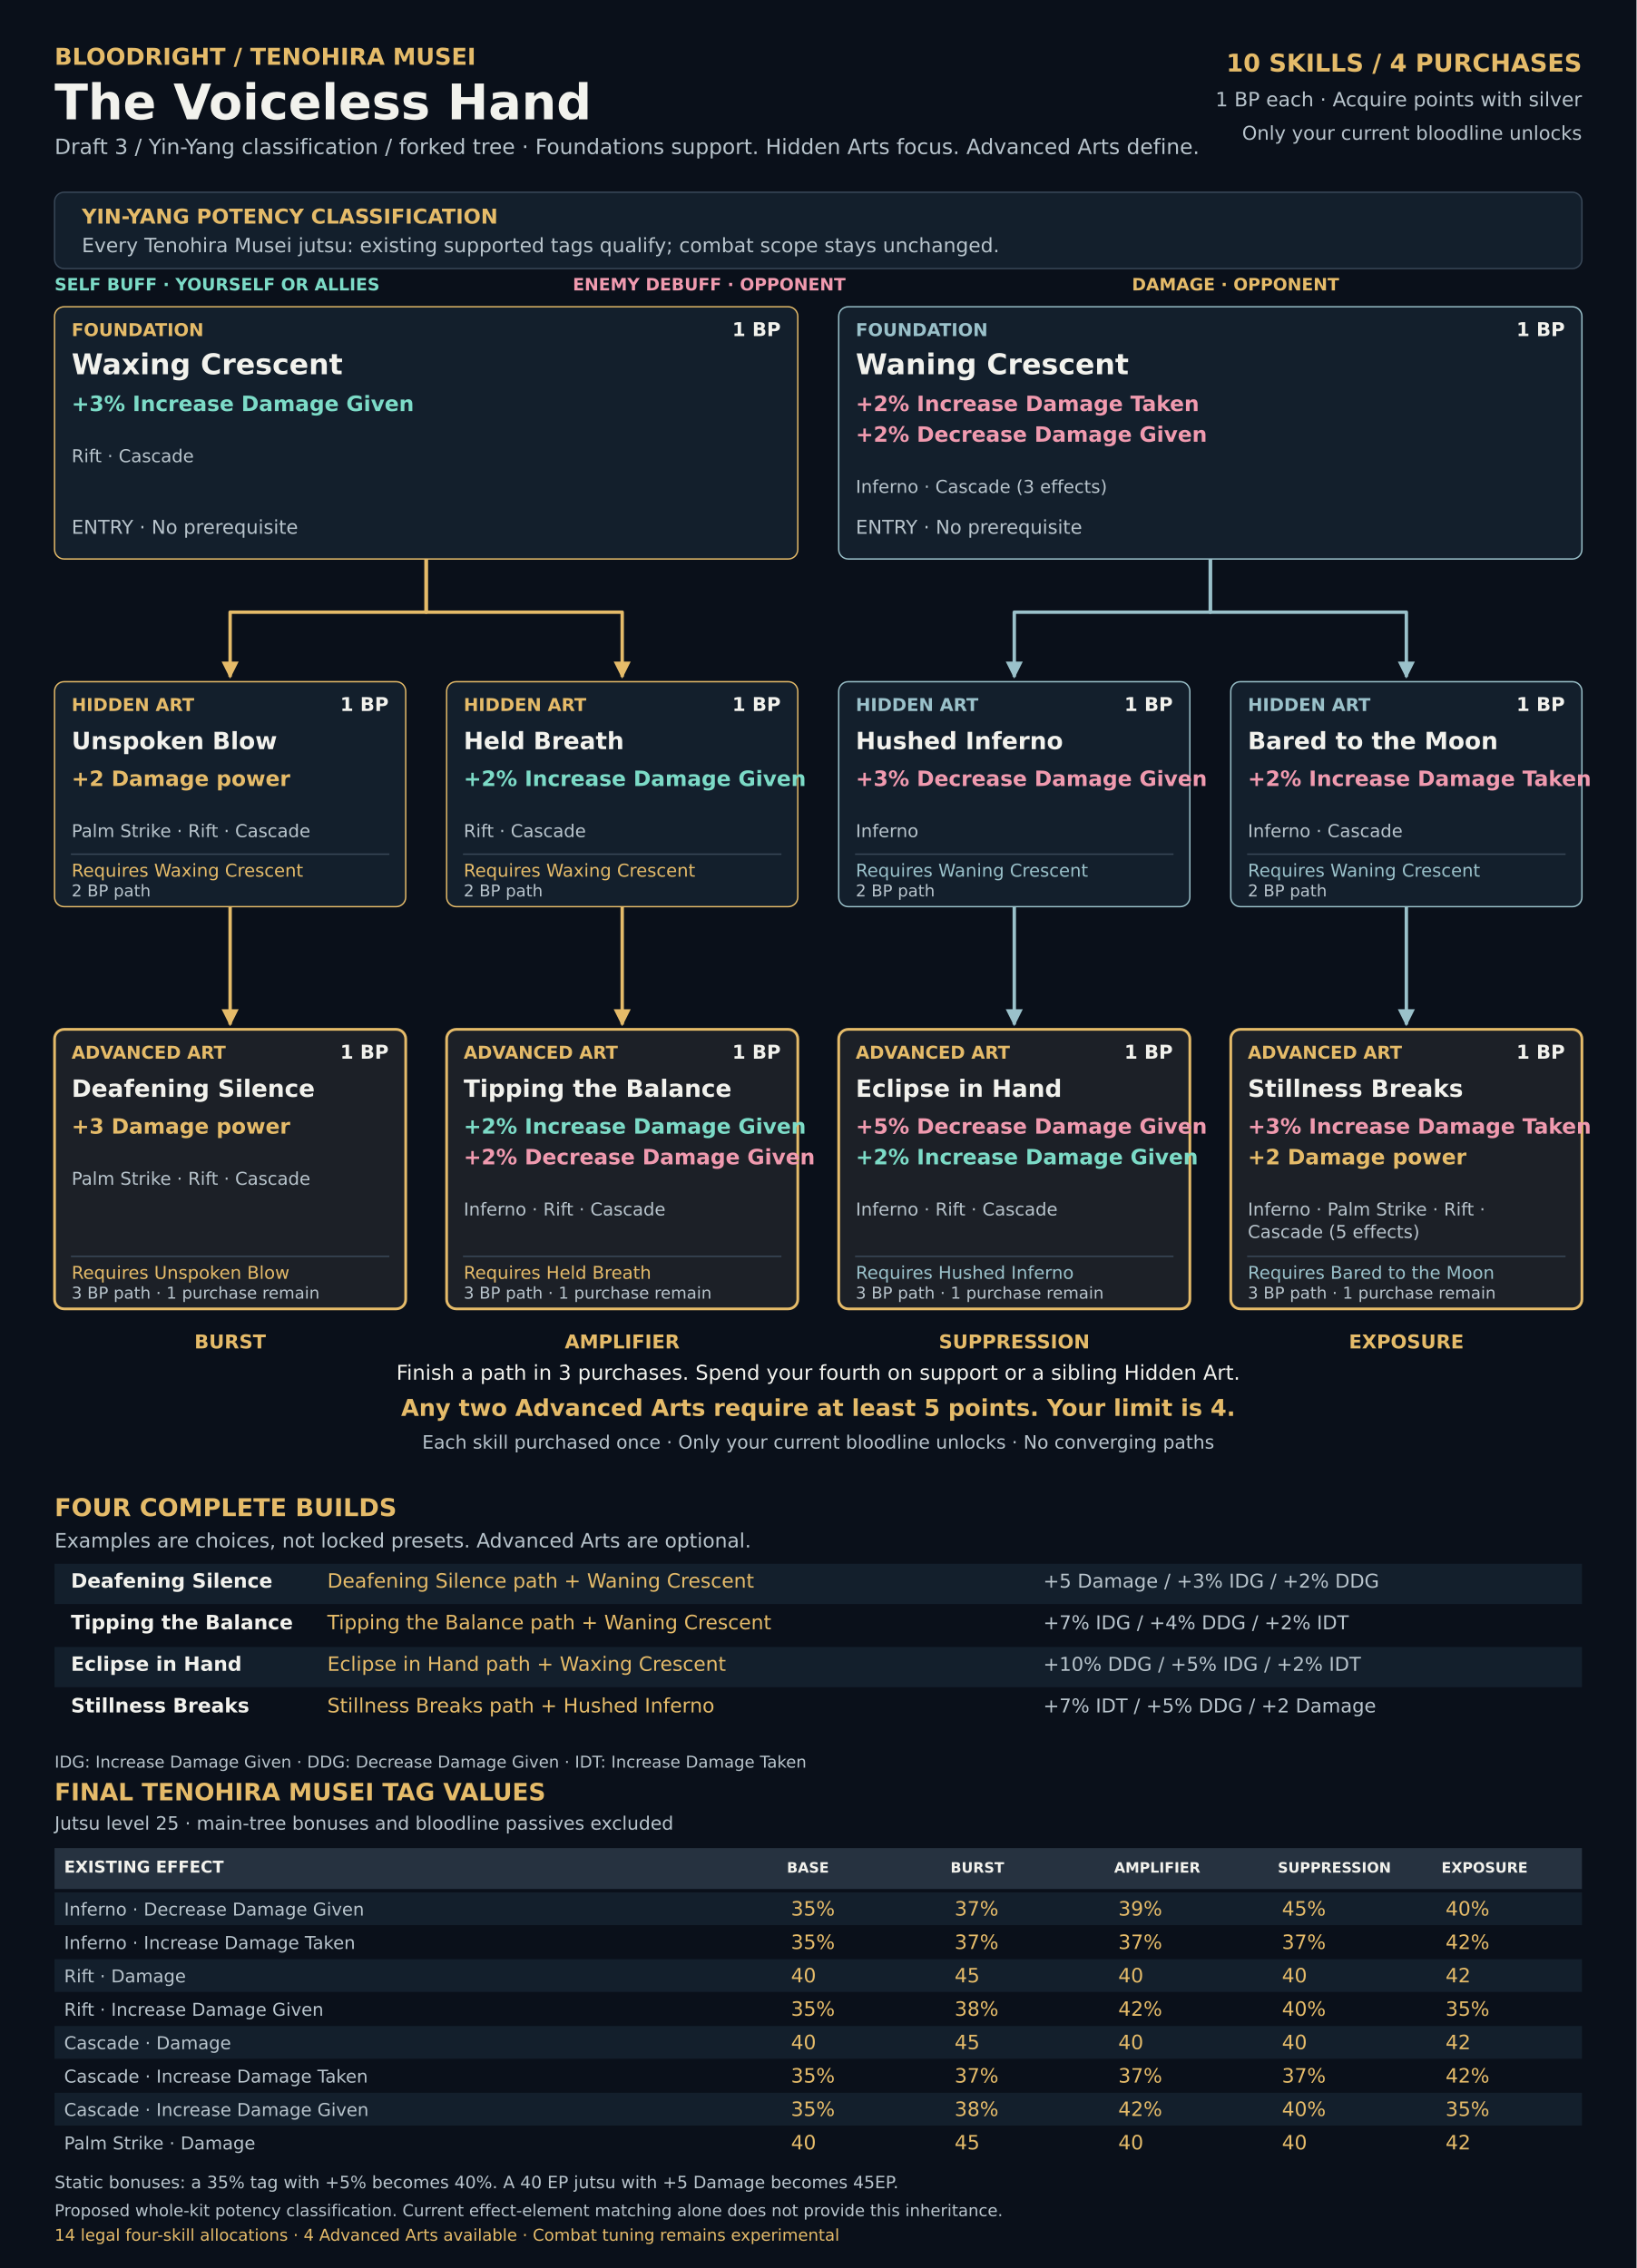
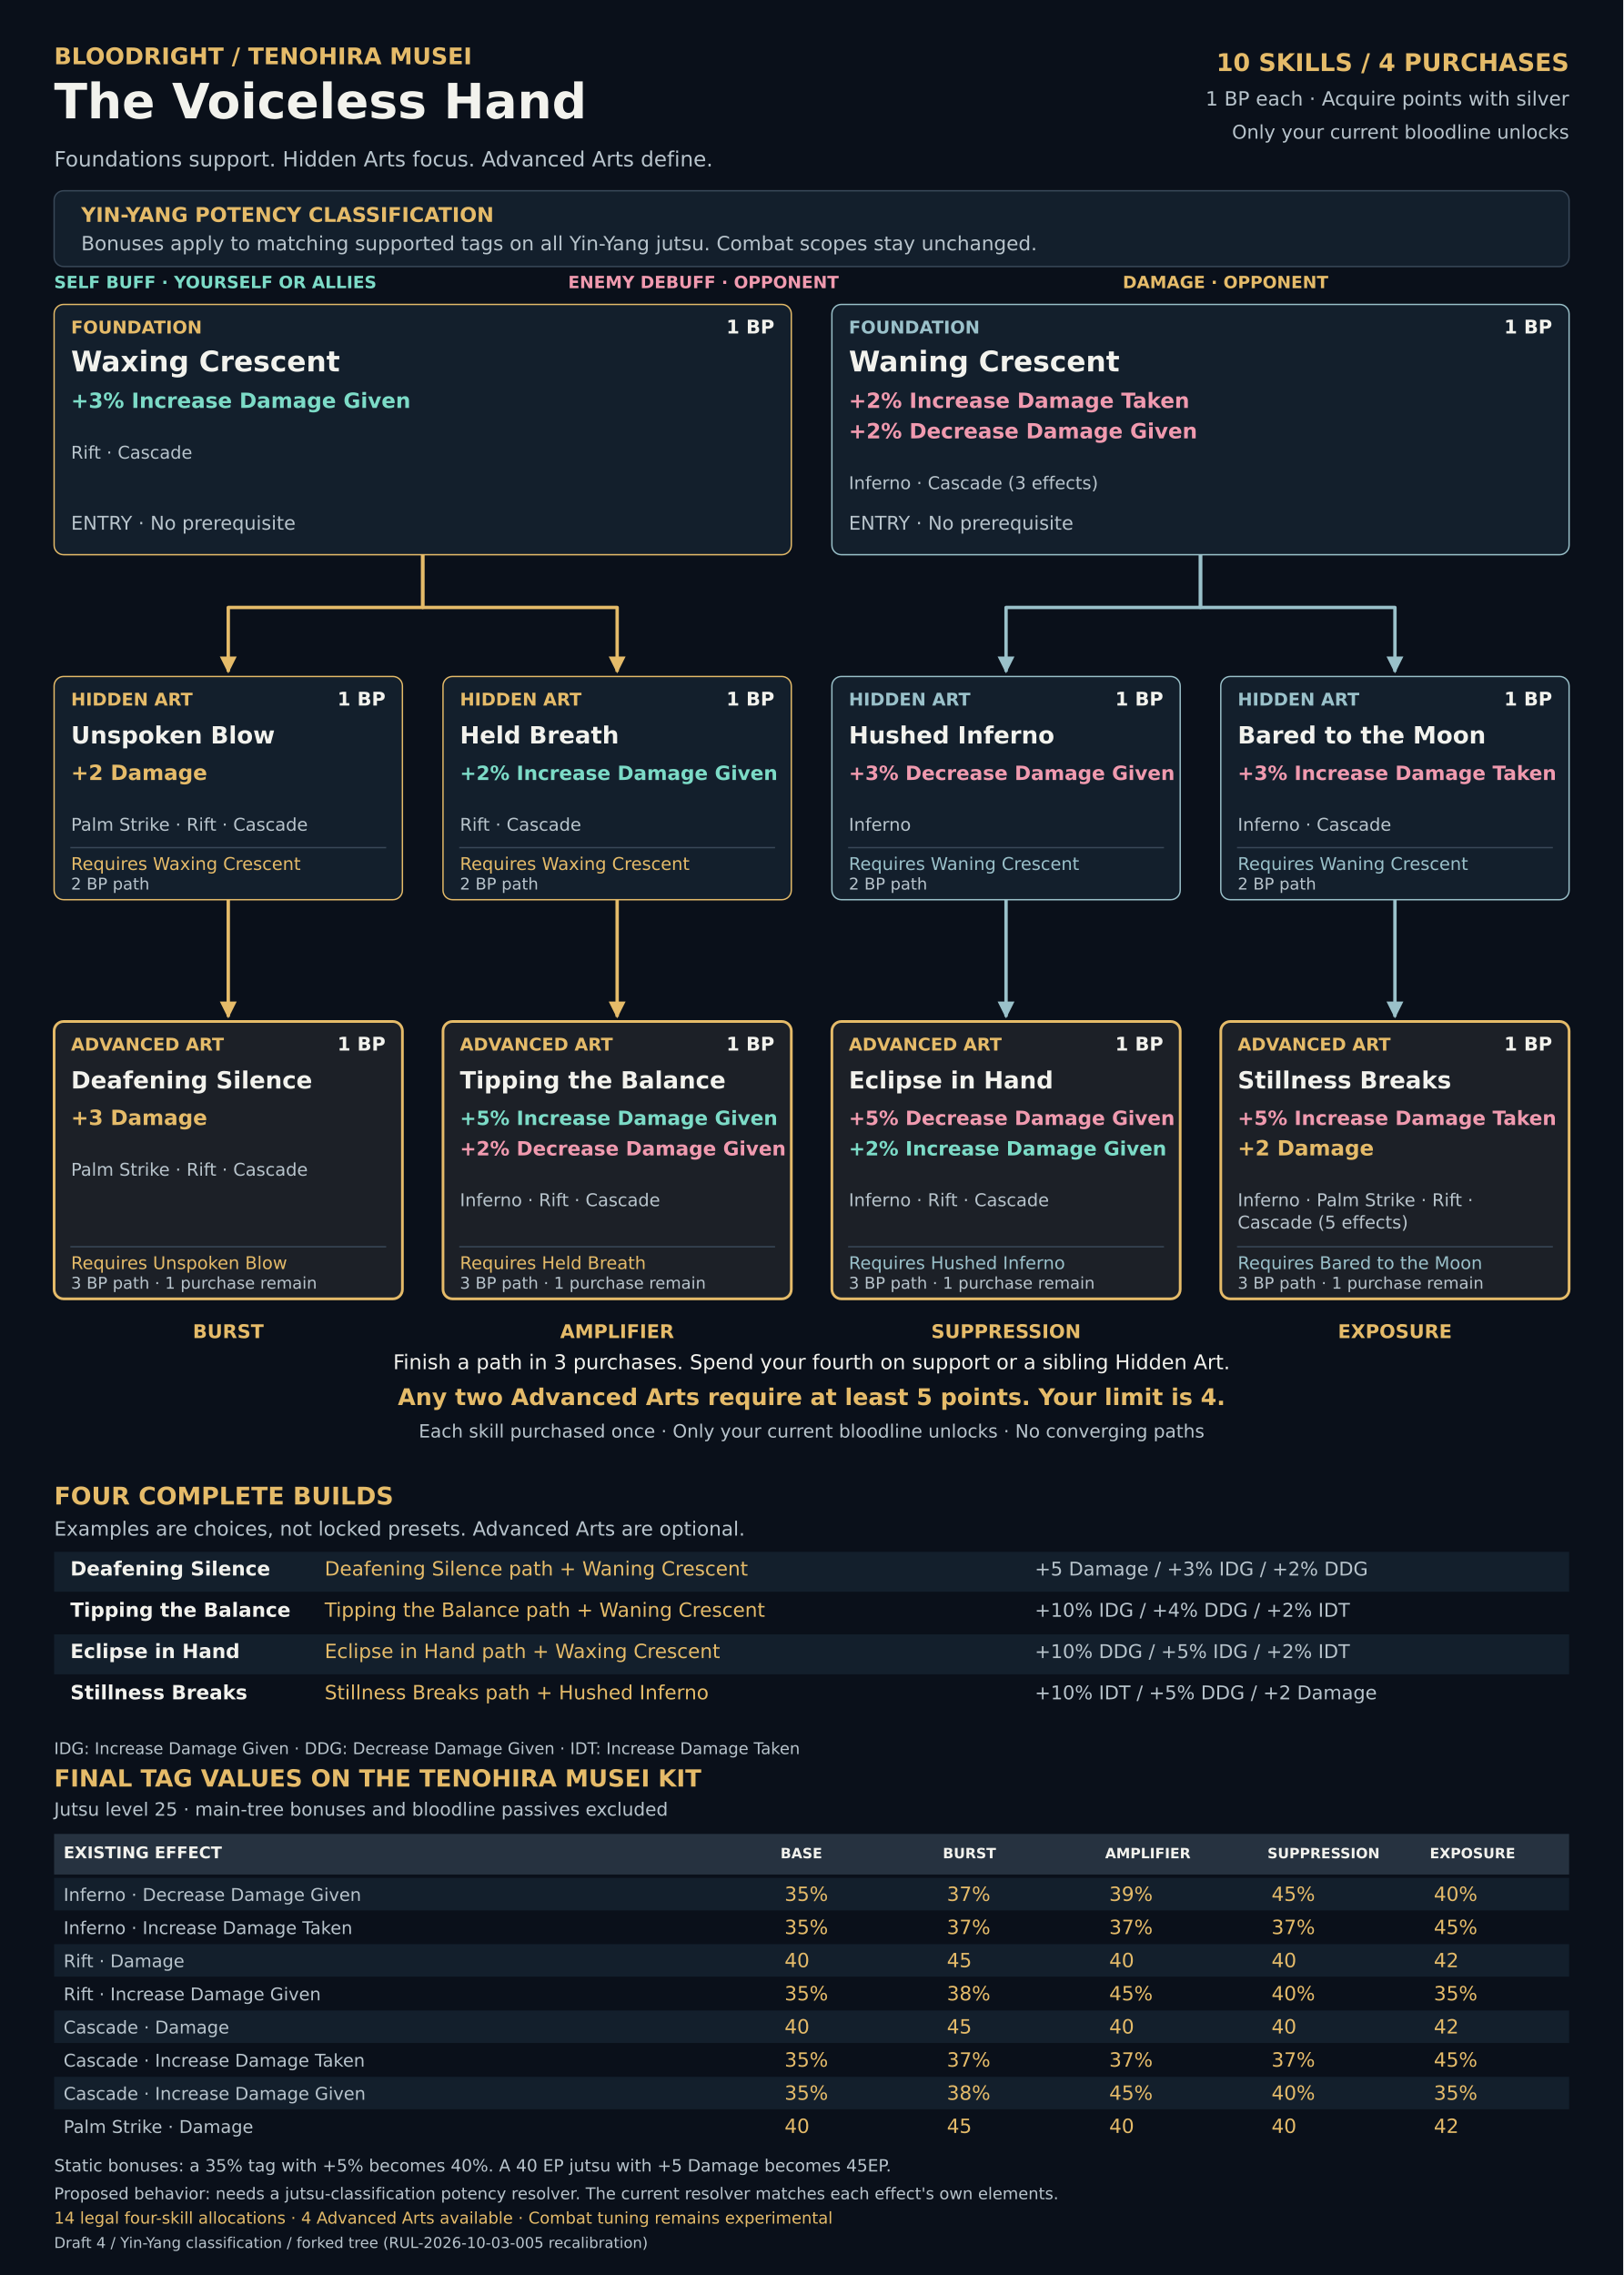
- <svg xmlns="http://www.w3.org/2000/svg" width="2400" height="3327" viewBox="0 0 2400 3327" role="img" aria-labelledby="title desc">
+ <svg xmlns="http://www.w3.org/2000/svg" width="2400" height="3363" viewBox="0 0 2400 3363" role="img" aria-labelledby="title desc">
  <defs>
    <marker id="arrow-0" viewBox="0 0 10 10" refX="9" refY="5" markerWidth="5" markerHeight="5" orient="auto">
      <path d="M0 0L10 5L0 10Z" fill="#e5bb69" />
    </marker>
    <marker id="arrow-1" viewBox="0 0 10 10" refX="9" refY="5" markerWidth="5" markerHeight="5" orient="auto">
      <path d="M0 0L10 5L0 10Z" fill="#9ac1ca" />
    </marker>
    <marker id="arrow-2" viewBox="0 0 10 10" refX="9" refY="5" markerWidth="5" markerHeight="5" orient="auto">
      <path d="M0 0L10 5L0 10Z" fill="#b8d98d" />
    </marker>
    <marker id="arrow-3" viewBox="0 0 10 10" refX="9" refY="5" markerWidth="5" markerHeight="5" orient="auto">
      <path d="M0 0L10 5L0 10Z" fill="#d9a6e0" />
    </marker>
  </defs>
  <g font-family="DejaVu Sans, sans-serif">
-     <rect x="0" y="0" width="2400" height="3327" rx="0" fill="#0a101a" />
+     <rect x="0" y="0" width="2400" height="3363" rx="0" fill="#0a101a" />
    <text x="80" y="95" font-size="34" font-weight="700" fill="#e5bb69" text-anchor="start">BLOODRIGHT / TENOHIRA MUSEI</text>
    <text x="80" y="175" font-size="72" font-weight="700" fill="#f2f2ed" text-anchor="start">The Voiceless Hand</text>
-     <text x="80" y="226" font-size="31" font-weight="400" fill="#b8c4cc" text-anchor="start">Draft 3 / Yin-Yang classification / forked tree · Foundations support. Hidden Arts focus. Advanced Arts define.</text>
+     <text x="80" y="246" font-size="31" font-weight="400" fill="#b8c4cc" text-anchor="start">Foundations support. Hidden Arts focus. Advanced Arts define.</text>
    <text x="2320" y="105" font-size="36" font-weight="700" fill="#e5bb69" text-anchor="end">10 SKILLS  /  4 PURCHASES</text>
    <text x="2320" y="156" font-size="29" font-weight="400" fill="#b8c4cc" text-anchor="end">1 BP each · Acquire points with silver</text>
    <text x="2320" y="205" font-size="28" font-weight="400" fill="#b8c4cc" text-anchor="end">Only your current bloodline unlocks</text>
    <rect x="80" y="282" width="2240" height="112" rx="14" fill="#131f2c" stroke="#394858" stroke-width="2" />
    <text x="120" y="328" font-size="30" font-weight="700" fill="#e5bb69" text-anchor="start">YIN-YANG POTENCY CLASSIFICATION</text>
-     <text x="120" y="370" font-size="29" font-weight="400" fill="#b8c4cc" text-anchor="start">Every Tenohira Musei jutsu: existing supported tags qualify; combat scope stays unchanged.</text>
+     <text x="120" y="370" font-size="29" font-weight="400" fill="#b8c4cc" text-anchor="start">Bonuses apply to matching supported tags on all Yin-Yang jutsu. Combat scopes stay unchanged.</text>
    <text x="80" y="426" font-size="25" font-weight="700" fill="#7cdbc7" text-anchor="start">SELF BUFF · YOURSELF OR ALLIES</text>
    <text x="840" y="426" font-size="25" font-weight="700" fill="#f09aaf" text-anchor="start">ENEMY DEBUFF · OPPONENT</text>
    <text x="1660" y="426" font-size="25" font-weight="700" fill="#e5bb69" text-anchor="start">DAMAGE · OPPONENT</text>
    <path id="edge-02-03" data-from="02" data-to="03" d="M337.5 1330 V1503" fill="none" stroke="#e5bb69" stroke-width="5" stroke-linejoin="round" marker-end="url(#arrow-0)" />
    <path id="edge-04-05" data-from="04" data-to="05" d="M912.5 1330 V1503" fill="none" stroke="#e5bb69" stroke-width="5" stroke-linejoin="round" marker-end="url(#arrow-0)" />
    <path id="edge-01-02" data-from="01" data-to="02" d="M625 820 V898 H337.5 V993" fill="none" stroke="#e5bb69" stroke-width="5" stroke-linejoin="round" marker-end="url(#arrow-0)" />
    <path id="edge-01-04" data-from="01" data-to="04" d="M625 820 V898 H912.5 V993" fill="none" stroke="#e5bb69" stroke-width="5" stroke-linejoin="round" marker-end="url(#arrow-0)" />
    <path id="edge-07-08" data-from="07" data-to="08" d="M1487.5 1330 V1503" fill="none" stroke="#9ac1ca" stroke-width="5" stroke-linejoin="round" marker-end="url(#arrow-1)" />
    <path id="edge-09-10" data-from="09" data-to="10" d="M2062.5 1330 V1503" fill="none" stroke="#9ac1ca" stroke-width="5" stroke-linejoin="round" marker-end="url(#arrow-1)" />
    <path id="edge-06-07" data-from="06" data-to="07" d="M1775 820 V898 H1487.5 V993" fill="none" stroke="#9ac1ca" stroke-width="5" stroke-linejoin="round" marker-end="url(#arrow-1)" />
    <path id="edge-06-09" data-from="06" data-to="09" d="M1775 820 V898 H2062.5 V993" fill="none" stroke="#9ac1ca" stroke-width="5" stroke-linejoin="round" marker-end="url(#arrow-1)" />
    <g id="node-01" data-cost="1" data-prerequisites="" data-potency-classification="Yin-Yang">
      <rect x="80" y="450" width="1090" height="370" rx="14" fill="#131f2c" stroke="#e5bb69" stroke-width="2" />
      <text x="105.0" y="493" font-size="26" font-weight="700" fill="#e5bb69" text-anchor="start">FOUNDATION</text>
      <text x="1145.0" y="493" font-size="28" font-weight="700" fill="#f2f2ed" text-anchor="end">1 BP</text>
      <text x="105.0" y="549" font-size="42" font-weight="700" fill="#f2f2ed" text-anchor="start">Waxing Crescent</text>
      <text x="105.0" y="603" font-size="31" font-weight="700" fill="#7cdbc7" text-anchor="start">+3% Increase Damage Given</text>
      <text x="105.0" y="678" font-size="26" font-weight="400" fill="#b8c4cc" text-anchor="start">Rift · Cascade</text>
      <text x="105.0" y="783" font-size="28" font-weight="400" fill="#b8c4cc" text-anchor="start">ENTRY · No prerequisite</text>
    </g>
    <g id="node-06" data-cost="1" data-prerequisites="" data-potency-classification="Yin-Yang">
      <rect x="1230" y="450" width="1090" height="370" rx="14" fill="#131f2c" stroke="#9ac1ca" stroke-width="2" />
      <text x="1255.0" y="493" font-size="26" font-weight="700" fill="#9ac1ca" text-anchor="start">FOUNDATION</text>
      <text x="2295.0" y="493" font-size="28" font-weight="700" fill="#f2f2ed" text-anchor="end">1 BP</text>
      <text x="1255.0" y="549" font-size="42" font-weight="700" fill="#f2f2ed" text-anchor="start">Waning Crescent</text>
      <text x="1255.0" y="603" font-size="31" font-weight="700" fill="#f09aaf" text-anchor="start">+2% Increase Damage Taken</text>
      <text x="1255.0" y="648" font-size="31" font-weight="700" fill="#f09aaf" text-anchor="start">+2% Decrease Damage Given</text>
      <text x="1255.0" y="723" font-size="26" font-weight="400" fill="#b8c4cc" text-anchor="start">Inferno · Cascade (3 effects)</text>
      <text x="1255.0" y="783" font-size="28" font-weight="400" fill="#b8c4cc" text-anchor="start">ENTRY · No prerequisite</text>
    </g>
    <g id="node-02" data-cost="1" data-prerequisites="01" data-potency-classification="Yin-Yang">
      <rect x="80" y="1000" width="515" height="330" rx="14" fill="#131f2c" stroke="#e5bb69" stroke-width="2" />
      <text x="105.0" y="1043" font-size="26" font-weight="700" fill="#e5bb69" text-anchor="start">HIDDEN ART</text>
      <text x="570.0" y="1043" font-size="28" font-weight="700" fill="#f2f2ed" text-anchor="end">1 BP</text>
      <text x="105.0" y="1099" font-size="35" font-weight="700" fill="#f2f2ed" text-anchor="start">Unspoken Blow</text>
-       <text x="105.0" y="1153" font-size="31" font-weight="700" fill="#e5bb69" text-anchor="start">+2 Damage power</text>
+       <text x="105.0" y="1153" font-size="31" font-weight="700" fill="#e5bb69" text-anchor="start">+2 Damage</text>
      <text x="105.0" y="1228" font-size="26" font-weight="400" fill="#b8c4cc" text-anchor="start">Palm Strike · Rift · Cascade</text>
      <path d="M104 1253 L571 1253" fill="none" stroke="#394858" stroke-width="2" />
      <text x="105.0" y="1286" font-size="26" font-weight="400" fill="#e5bb69" text-anchor="start">Requires Waxing Crescent</text>
      <text x="105.0" y="1315" font-size="24" font-weight="400" fill="#b8c4cc" text-anchor="start">2 BP path</text>
    </g>
    <g id="node-04" data-cost="1" data-prerequisites="01" data-potency-classification="Yin-Yang">
      <rect x="655" y="1000" width="515" height="330" rx="14" fill="#131f2c" stroke="#e5bb69" stroke-width="2" />
      <text x="680.0" y="1043" font-size="26" font-weight="700" fill="#e5bb69" text-anchor="start">HIDDEN ART</text>
      <text x="1145.0" y="1043" font-size="28" font-weight="700" fill="#f2f2ed" text-anchor="end">1 BP</text>
      <text x="680.0" y="1099" font-size="35" font-weight="700" fill="#f2f2ed" text-anchor="start">Held Breath</text>
-       <text x="680.0" y="1153" font-size="31" font-weight="700" fill="#7cdbc7" text-anchor="start">+2% Increase Damage Given</text>
+       <text x="680.0" y="1153" font-size="29" font-weight="700" fill="#7cdbc7" text-anchor="start">+2% Increase Damage Given</text>
      <text x="680.0" y="1228" font-size="26" font-weight="400" fill="#b8c4cc" text-anchor="start">Rift · Cascade</text>
      <path d="M679 1253 L1146 1253" fill="none" stroke="#394858" stroke-width="2" />
      <text x="680.0" y="1286" font-size="26" font-weight="400" fill="#e5bb69" text-anchor="start">Requires Waxing Crescent</text>
      <text x="680.0" y="1315" font-size="24" font-weight="400" fill="#b8c4cc" text-anchor="start">2 BP path</text>
    </g>
    <g id="node-07" data-cost="1" data-prerequisites="06" data-potency-classification="Yin-Yang">
      <rect x="1230" y="1000" width="515" height="330" rx="14" fill="#131f2c" stroke="#9ac1ca" stroke-width="2" />
      <text x="1255.0" y="1043" font-size="26" font-weight="700" fill="#9ac1ca" text-anchor="start">HIDDEN ART</text>
      <text x="1720.0" y="1043" font-size="28" font-weight="700" fill="#f2f2ed" text-anchor="end">1 BP</text>
      <text x="1255.0" y="1099" font-size="35" font-weight="700" fill="#f2f2ed" text-anchor="start">Hushed Inferno</text>
-       <text x="1255.0" y="1153" font-size="31" font-weight="700" fill="#f09aaf" text-anchor="start">+3% Decrease Damage Given</text>
+       <text x="1255.0" y="1153" font-size="29" font-weight="700" fill="#f09aaf" text-anchor="start">+3% Decrease Damage Given</text>
      <text x="1255.0" y="1228" font-size="26" font-weight="400" fill="#b8c4cc" text-anchor="start">Inferno</text>
      <path d="M1254 1253 L1721 1253" fill="none" stroke="#394858" stroke-width="2" />
      <text x="1255.0" y="1286" font-size="26" font-weight="400" fill="#9ac1ca" text-anchor="start">Requires Waning Crescent</text>
      <text x="1255.0" y="1315" font-size="24" font-weight="400" fill="#b8c4cc" text-anchor="start">2 BP path</text>
    </g>
    <g id="node-09" data-cost="1" data-prerequisites="06" data-potency-classification="Yin-Yang">
      <rect x="1805" y="1000" width="515" height="330" rx="14" fill="#131f2c" stroke="#9ac1ca" stroke-width="2" />
      <text x="1830.0" y="1043" font-size="26" font-weight="700" fill="#9ac1ca" text-anchor="start">HIDDEN ART</text>
      <text x="2295.0" y="1043" font-size="28" font-weight="700" fill="#f2f2ed" text-anchor="end">1 BP</text>
      <text x="1830.0" y="1099" font-size="35" font-weight="700" fill="#f2f2ed" text-anchor="start">Bared to the Moon</text>
-       <text x="1830.0" y="1153" font-size="31" font-weight="700" fill="#f09aaf" text-anchor="start">+2% Increase Damage Taken</text>
+       <text x="1830.0" y="1153" font-size="29" font-weight="700" fill="#f09aaf" text-anchor="start">+3% Increase Damage Taken</text>
      <text x="1830.0" y="1228" font-size="26" font-weight="400" fill="#b8c4cc" text-anchor="start">Inferno · Cascade</text>
      <path d="M1829 1253 L2296 1253" fill="none" stroke="#394858" stroke-width="2" />
      <text x="1830.0" y="1286" font-size="26" font-weight="400" fill="#9ac1ca" text-anchor="start">Requires Waning Crescent</text>
      <text x="1830.0" y="1315" font-size="24" font-weight="400" fill="#b8c4cc" text-anchor="start">2 BP path</text>
    </g>
    <g id="node-03" data-cost="1" data-prerequisites="02" data-potency-classification="Yin-Yang">
      <rect x="80" y="1510" width="515" height="410" rx="14" fill="#1c2027" stroke="#e5bb69" stroke-width="4" />
      <text x="105.0" y="1553" font-size="26" font-weight="700" fill="#e5bb69" text-anchor="start">ADVANCED ART</text>
      <text x="570.0" y="1553" font-size="28" font-weight="700" fill="#f2f2ed" text-anchor="end">1 BP</text>
      <text x="105.0" y="1609" font-size="35" font-weight="700" fill="#f2f2ed" text-anchor="start">Deafening Silence</text>
-       <text x="105.0" y="1663" font-size="31" font-weight="700" fill="#e5bb69" text-anchor="start">+3 Damage power</text>
+       <text x="105.0" y="1663" font-size="31" font-weight="700" fill="#e5bb69" text-anchor="start">+3 Damage</text>
      <text x="105.0" y="1738" font-size="26" font-weight="400" fill="#b8c4cc" text-anchor="start">Palm Strike · Rift · Cascade</text>
      <path d="M104 1843 L571 1843" fill="none" stroke="#394858" stroke-width="2" />
      <text x="105.0" y="1876" font-size="26" font-weight="400" fill="#e5bb69" text-anchor="start">Requires Unspoken Blow</text>
      <text x="105.0" y="1905" font-size="24" font-weight="400" fill="#b8c4cc" text-anchor="start">3 BP path · 1 purchase remain</text>
    </g>
    <g id="node-05" data-cost="1" data-prerequisites="04" data-potency-classification="Yin-Yang">
      <rect x="655" y="1510" width="515" height="410" rx="14" fill="#1c2027" stroke="#e5bb69" stroke-width="4" />
      <text x="680.0" y="1553" font-size="26" font-weight="700" fill="#e5bb69" text-anchor="start">ADVANCED ART</text>
      <text x="1145.0" y="1553" font-size="28" font-weight="700" fill="#f2f2ed" text-anchor="end">1 BP</text>
      <text x="680.0" y="1609" font-size="35" font-weight="700" fill="#f2f2ed" text-anchor="start">Tipping the Balance</text>
-       <text x="680.0" y="1663" font-size="31" font-weight="700" fill="#7cdbc7" text-anchor="start">+2% Increase Damage Given</text>
-       <text x="680.0" y="1708" font-size="31" font-weight="700" fill="#f09aaf" text-anchor="start">+2% Decrease Damage Given</text>
+       <text x="680.0" y="1663" font-size="29" font-weight="700" fill="#7cdbc7" text-anchor="start">+5% Increase Damage Given</text>
+       <text x="680.0" y="1708" font-size="29" font-weight="700" fill="#f09aaf" text-anchor="start">+2% Decrease Damage Given</text>
      <text x="680.0" y="1783" font-size="26" font-weight="400" fill="#b8c4cc" text-anchor="start">Inferno · Rift · Cascade</text>
      <path d="M679 1843 L1146 1843" fill="none" stroke="#394858" stroke-width="2" />
      <text x="680.0" y="1876" font-size="26" font-weight="400" fill="#e5bb69" text-anchor="start">Requires Held Breath</text>
      <text x="680.0" y="1905" font-size="24" font-weight="400" fill="#b8c4cc" text-anchor="start">3 BP path · 1 purchase remain</text>
    </g>
    <g id="node-08" data-cost="1" data-prerequisites="07" data-potency-classification="Yin-Yang">
      <rect x="1230" y="1510" width="515" height="410" rx="14" fill="#1c2027" stroke="#e5bb69" stroke-width="4" />
      <text x="1255.0" y="1553" font-size="26" font-weight="700" fill="#e5bb69" text-anchor="start">ADVANCED ART</text>
      <text x="1720.0" y="1553" font-size="28" font-weight="700" fill="#f2f2ed" text-anchor="end">1 BP</text>
      <text x="1255.0" y="1609" font-size="35" font-weight="700" fill="#f2f2ed" text-anchor="start">Eclipse in Hand</text>
-       <text x="1255.0" y="1663" font-size="31" font-weight="700" fill="#f09aaf" text-anchor="start">+5% Decrease Damage Given</text>
-       <text x="1255.0" y="1708" font-size="31" font-weight="700" fill="#7cdbc7" text-anchor="start">+2% Increase Damage Given</text>
+       <text x="1255.0" y="1663" font-size="29" font-weight="700" fill="#f09aaf" text-anchor="start">+5% Decrease Damage Given</text>
+       <text x="1255.0" y="1708" font-size="29" font-weight="700" fill="#7cdbc7" text-anchor="start">+2% Increase Damage Given</text>
      <text x="1255.0" y="1783" font-size="26" font-weight="400" fill="#b8c4cc" text-anchor="start">Inferno · Rift · Cascade</text>
      <path d="M1254 1843 L1721 1843" fill="none" stroke="#394858" stroke-width="2" />
      <text x="1255.0" y="1876" font-size="26" font-weight="400" fill="#9ac1ca" text-anchor="start">Requires Hushed Inferno</text>
      <text x="1255.0" y="1905" font-size="24" font-weight="400" fill="#b8c4cc" text-anchor="start">3 BP path · 1 purchase remain</text>
    </g>
    <g id="node-10" data-cost="1" data-prerequisites="09" data-potency-classification="Yin-Yang">
      <rect x="1805" y="1510" width="515" height="410" rx="14" fill="#1c2027" stroke="#e5bb69" stroke-width="4" />
      <text x="1830.0" y="1553" font-size="26" font-weight="700" fill="#e5bb69" text-anchor="start">ADVANCED ART</text>
      <text x="2295.0" y="1553" font-size="28" font-weight="700" fill="#f2f2ed" text-anchor="end">1 BP</text>
      <text x="1830.0" y="1609" font-size="35" font-weight="700" fill="#f2f2ed" text-anchor="start">Stillness Breaks</text>
-       <text x="1830.0" y="1663" font-size="31" font-weight="700" fill="#f09aaf" text-anchor="start">+3% Increase Damage Taken</text>
-       <text x="1830.0" y="1708" font-size="31" font-weight="700" fill="#e5bb69" text-anchor="start">+2 Damage power</text>
+       <text x="1830.0" y="1663" font-size="29" font-weight="700" fill="#f09aaf" text-anchor="start">+5% Increase Damage Taken</text>
+       <text x="1830.0" y="1708" font-size="31" font-weight="700" fill="#e5bb69" text-anchor="start">+2 Damage</text>
      <text x="1830.0" y="1783" font-size="26" font-weight="400" fill="#b8c4cc" text-anchor="start">Inferno · Palm Strike · Rift ·</text>
      <text x="1830.0" y="1816" font-size="26" font-weight="400" fill="#b8c4cc" text-anchor="start">Cascade (5 effects)</text>
      <path d="M1829 1843 L2296 1843" fill="none" stroke="#394858" stroke-width="2" />
      <text x="1830.0" y="1876" font-size="26" font-weight="400" fill="#9ac1ca" text-anchor="start">Requires Bared to the Moon</text>
      <text x="1830.0" y="1905" font-size="24" font-weight="400" fill="#b8c4cc" text-anchor="start">3 BP path · 1 purchase remain</text>
    </g>
    <text x="337.5" y="1978" font-size="28" font-weight="700" fill="#e5bb69" text-anchor="middle">BURST</text>
    <text x="912.5" y="1978" font-size="28" font-weight="700" fill="#e5bb69" text-anchor="middle">AMPLIFIER</text>
    <text x="1487.5" y="1978" font-size="28" font-weight="700" fill="#e5bb69" text-anchor="middle">SUPPRESSION</text>
    <text x="2062.5" y="1978" font-size="28" font-weight="700" fill="#e5bb69" text-anchor="middle">EXPOSURE</text>
    <text x="1200.0" y="2024" font-size="30" font-weight="400" fill="#f2f2ed" text-anchor="middle">Finish a path in 3 purchases. Spend your fourth on support or a sibling Hidden Art.</text>
    <text x="1200.0" y="2077" font-size="34" font-weight="700" fill="#e5bb69" text-anchor="middle">Any two Advanced Arts require at least 5 points. Your limit is 4.</text>
    <text x="1200.0" y="2125" font-size="27" font-weight="400" fill="#b8c4cc" text-anchor="middle">Each skill purchased once · Only your current bloodline unlocks · No converging paths</text>
    <text x="80" y="2224" font-size="36" font-weight="700" fill="#e5bb69" text-anchor="start">FOUR COMPLETE BUILDS</text>
    <text x="80" y="2270" font-size="29" font-weight="400" fill="#b8c4cc" text-anchor="start">Examples are choices, not locked presets. Advanced Arts are optional.</text>
    <rect x="80" y="2294" width="2240" height="59" rx="0" fill="#131f2c" />
    <text x="104" y="2329" font-size="29" font-weight="700" fill="#f2f2ed" text-anchor="start">Deafening Silence</text>
    <text x="480" y="2329" font-size="29" font-weight="400" fill="#e5bb69" text-anchor="start">Deafening Silence path + Waning Crescent</text>
    <text x="1530" y="2329" font-size="28" font-weight="400" fill="#b8c4cc" text-anchor="start">+5 Damage / +3% IDG / +2% DDG</text>
    <rect x="80" y="2355" width="2240" height="59" rx="0" fill="#0a101a" />
    <text x="104" y="2390" font-size="29" font-weight="700" fill="#f2f2ed" text-anchor="start">Tipping the Balance</text>
    <text x="480" y="2390" font-size="29" font-weight="400" fill="#e5bb69" text-anchor="start">Tipping the Balance path + Waning Crescent</text>
-     <text x="1530" y="2390" font-size="28" font-weight="400" fill="#b8c4cc" text-anchor="start">+7% IDG / +4% DDG / +2% IDT</text>
+     <text x="1530" y="2390" font-size="28" font-weight="400" fill="#b8c4cc" text-anchor="start">+10% IDG / +4% DDG / +2% IDT</text>
    <rect x="80" y="2416" width="2240" height="59" rx="0" fill="#131f2c" />
    <text x="104" y="2451" font-size="29" font-weight="700" fill="#f2f2ed" text-anchor="start">Eclipse in Hand</text>
    <text x="480" y="2451" font-size="29" font-weight="400" fill="#e5bb69" text-anchor="start">Eclipse in Hand path + Waxing Crescent</text>
    <text x="1530" y="2451" font-size="28" font-weight="400" fill="#b8c4cc" text-anchor="start">+10% DDG / +5% IDG / +2% IDT</text>
    <rect x="80" y="2477" width="2240" height="59" rx="0" fill="#0a101a" />
    <text x="104" y="2512" font-size="29" font-weight="700" fill="#f2f2ed" text-anchor="start">Stillness Breaks</text>
    <text x="480" y="2512" font-size="29" font-weight="400" fill="#e5bb69" text-anchor="start">Stillness Breaks path + Hushed Inferno</text>
-     <text x="1530" y="2512" font-size="28" font-weight="400" fill="#b8c4cc" text-anchor="start">+7% IDT / +5% DDG / +2 Damage</text>
+     <text x="1530" y="2512" font-size="28" font-weight="400" fill="#b8c4cc" text-anchor="start">+10% IDT / +5% DDG / +2 Damage</text>
    <text x="80" y="2593" font-size="24" font-weight="400" fill="#b8c4cc" text-anchor="start">IDG: Increase Damage Given · DDG: Decrease Damage Given · IDT: Increase Damage Taken</text>
-     <text x="80" y="2641" font-size="35" font-weight="700" fill="#e5bb69" text-anchor="start">FINAL TENOHIRA MUSEI TAG VALUES</text>
+     <text x="80" y="2641" font-size="35" font-weight="700" fill="#e5bb69" text-anchor="start">FINAL TAG VALUES ON THE TENOHIRA MUSEI KIT</text>
    <text x="80" y="2684" font-size="27" font-weight="400" fill="#b8c4cc" text-anchor="start">Jutsu level 25 · main-tree bonuses and bloodline passives excluded</text>
    <rect x="80" y="2711" width="2240" height="60" rx="0" fill="#263240" />
    <text x="94" y="2747" font-size="24" font-weight="700" fill="#f2f2ed" text-anchor="start">EXISTING EFFECT</text>
    <text x="1154.0" y="2747" font-size="21" font-weight="700" fill="#f2f2ed" text-anchor="start">BASE</text>
    <text x="1394.0" y="2747" font-size="21" font-weight="700" fill="#f2f2ed" text-anchor="start">BURST</text>
    <text x="1634.0" y="2747" font-size="21" font-weight="700" fill="#f2f2ed" text-anchor="start">AMPLIFIER</text>
    <text x="1874.0" y="2747" font-size="21" font-weight="700" fill="#f2f2ed" text-anchor="start">SUPPRESSION</text>
    <text x="2114.0" y="2747" font-size="21" font-weight="700" fill="#f2f2ed" text-anchor="start">EXPOSURE</text>
    <rect x="80" y="2776" width="2240" height="48" rx="0" fill="#131f2c" />
    <text x="94" y="2810" font-size="26" font-weight="400" fill="#b8c4cc" text-anchor="start">Inferno · Decrease Damage Given</text>
    <text x="1160.0" y="2810" font-size="29" font-weight="400" fill="#e5bb69" text-anchor="start">35%</text>
    <text x="1400.0" y="2810" font-size="29" font-weight="400" fill="#e5bb69" text-anchor="start">37%</text>
    <text x="1640.0" y="2810" font-size="29" font-weight="400" fill="#e5bb69" text-anchor="start">39%</text>
    <text x="1880.0" y="2810" font-size="29" font-weight="400" fill="#e5bb69" text-anchor="start">45%</text>
    <text x="2120.0" y="2810" font-size="29" font-weight="400" fill="#e5bb69" text-anchor="start">40%</text>
    <text x="94" y="2859" font-size="26" font-weight="400" fill="#b8c4cc" text-anchor="start">Inferno · Increase Damage Taken</text>
    <text x="1160.0" y="2859" font-size="29" font-weight="400" fill="#e5bb69" text-anchor="start">35%</text>
    <text x="1400.0" y="2859" font-size="29" font-weight="400" fill="#e5bb69" text-anchor="start">37%</text>
    <text x="1640.0" y="2859" font-size="29" font-weight="400" fill="#e5bb69" text-anchor="start">37%</text>
    <text x="1880.0" y="2859" font-size="29" font-weight="400" fill="#e5bb69" text-anchor="start">37%</text>
-     <text x="2120.0" y="2859" font-size="29" font-weight="400" fill="#e5bb69" text-anchor="start">42%</text>
+     <text x="2120.0" y="2859" font-size="29" font-weight="400" fill="#e5bb69" text-anchor="start">45%</text>
    <rect x="80" y="2874" width="2240" height="48" rx="0" fill="#131f2c" />
    <text x="94" y="2908" font-size="26" font-weight="400" fill="#b8c4cc" text-anchor="start">Rift · Damage</text>
    <text x="1160.0" y="2908" font-size="29" font-weight="400" fill="#e5bb69" text-anchor="start">40</text>
    <text x="1400.0" y="2908" font-size="29" font-weight="400" fill="#e5bb69" text-anchor="start">45</text>
    <text x="1640.0" y="2908" font-size="29" font-weight="400" fill="#e5bb69" text-anchor="start">40</text>
    <text x="1880.0" y="2908" font-size="29" font-weight="400" fill="#e5bb69" text-anchor="start">40</text>
    <text x="2120.0" y="2908" font-size="29" font-weight="400" fill="#e5bb69" text-anchor="start">42</text>
    <text x="94" y="2957" font-size="26" font-weight="400" fill="#b8c4cc" text-anchor="start">Rift · Increase Damage Given</text>
    <text x="1160.0" y="2957" font-size="29" font-weight="400" fill="#e5bb69" text-anchor="start">35%</text>
    <text x="1400.0" y="2957" font-size="29" font-weight="400" fill="#e5bb69" text-anchor="start">38%</text>
-     <text x="1640.0" y="2957" font-size="29" font-weight="400" fill="#e5bb69" text-anchor="start">42%</text>
+     <text x="1640.0" y="2957" font-size="29" font-weight="400" fill="#e5bb69" text-anchor="start">45%</text>
    <text x="1880.0" y="2957" font-size="29" font-weight="400" fill="#e5bb69" text-anchor="start">40%</text>
    <text x="2120.0" y="2957" font-size="29" font-weight="400" fill="#e5bb69" text-anchor="start">35%</text>
    <rect x="80" y="2972" width="2240" height="48" rx="0" fill="#131f2c" />
    <text x="94" y="3006" font-size="26" font-weight="400" fill="#b8c4cc" text-anchor="start">Cascade · Damage</text>
    <text x="1160.0" y="3006" font-size="29" font-weight="400" fill="#e5bb69" text-anchor="start">40</text>
    <text x="1400.0" y="3006" font-size="29" font-weight="400" fill="#e5bb69" text-anchor="start">45</text>
    <text x="1640.0" y="3006" font-size="29" font-weight="400" fill="#e5bb69" text-anchor="start">40</text>
    <text x="1880.0" y="3006" font-size="29" font-weight="400" fill="#e5bb69" text-anchor="start">40</text>
    <text x="2120.0" y="3006" font-size="29" font-weight="400" fill="#e5bb69" text-anchor="start">42</text>
    <text x="94" y="3055" font-size="26" font-weight="400" fill="#b8c4cc" text-anchor="start">Cascade · Increase Damage Taken</text>
    <text x="1160.0" y="3055" font-size="29" font-weight="400" fill="#e5bb69" text-anchor="start">35%</text>
    <text x="1400.0" y="3055" font-size="29" font-weight="400" fill="#e5bb69" text-anchor="start">37%</text>
    <text x="1640.0" y="3055" font-size="29" font-weight="400" fill="#e5bb69" text-anchor="start">37%</text>
    <text x="1880.0" y="3055" font-size="29" font-weight="400" fill="#e5bb69" text-anchor="start">37%</text>
-     <text x="2120.0" y="3055" font-size="29" font-weight="400" fill="#e5bb69" text-anchor="start">42%</text>
+     <text x="2120.0" y="3055" font-size="29" font-weight="400" fill="#e5bb69" text-anchor="start">45%</text>
    <rect x="80" y="3070" width="2240" height="48" rx="0" fill="#131f2c" />
    <text x="94" y="3104" font-size="26" font-weight="400" fill="#b8c4cc" text-anchor="start">Cascade · Increase Damage Given</text>
    <text x="1160.0" y="3104" font-size="29" font-weight="400" fill="#e5bb69" text-anchor="start">35%</text>
    <text x="1400.0" y="3104" font-size="29" font-weight="400" fill="#e5bb69" text-anchor="start">38%</text>
-     <text x="1640.0" y="3104" font-size="29" font-weight="400" fill="#e5bb69" text-anchor="start">42%</text>
+     <text x="1640.0" y="3104" font-size="29" font-weight="400" fill="#e5bb69" text-anchor="start">45%</text>
    <text x="1880.0" y="3104" font-size="29" font-weight="400" fill="#e5bb69" text-anchor="start">40%</text>
    <text x="2120.0" y="3104" font-size="29" font-weight="400" fill="#e5bb69" text-anchor="start">35%</text>
    <text x="94" y="3153" font-size="26" font-weight="400" fill="#b8c4cc" text-anchor="start">Palm Strike · Damage</text>
    <text x="1160.0" y="3153" font-size="29" font-weight="400" fill="#e5bb69" text-anchor="start">40</text>
    <text x="1400.0" y="3153" font-size="29" font-weight="400" fill="#e5bb69" text-anchor="start">45</text>
    <text x="1640.0" y="3153" font-size="29" font-weight="400" fill="#e5bb69" text-anchor="start">40</text>
    <text x="1880.0" y="3153" font-size="29" font-weight="400" fill="#e5bb69" text-anchor="start">40</text>
    <text x="2120.0" y="3153" font-size="29" font-weight="400" fill="#e5bb69" text-anchor="start">42</text>
    <text x="80" y="3210" font-size="25" font-weight="400" fill="#b8c4cc" text-anchor="start">Static bonuses: a 35% tag with +5% becomes 40%. A 40 EP jutsu with +5 Damage becomes 45EP.</text>
-     <text x="80" y="3251" font-size="24" font-weight="400" fill="#b8c4cc" text-anchor="start">Proposed whole-kit potency classification. Current effect-element matching alone does not provide this inheritance.</text>
+     <text x="80" y="3251" font-size="24" font-weight="400" fill="#b8c4cc" text-anchor="start">Proposed behavior: needs a jutsu-classification potency resolver. The current resolver matches each effect's own elements.</text>
    <text x="80" y="3287" font-size="24" font-weight="400" fill="#e5bb69" text-anchor="start">14 legal four-skill allocations · 4 Advanced Arts available · Combat tuning remains experimental</text>
+     <text x="80" y="3323" font-size="22" font-weight="400" fill="#b8c4cc" text-anchor="start">Draft 4 / Yin-Yang classification / forked tree (RUL-2026-10-03-005 recalibration)</text>
  </g>
</svg>
